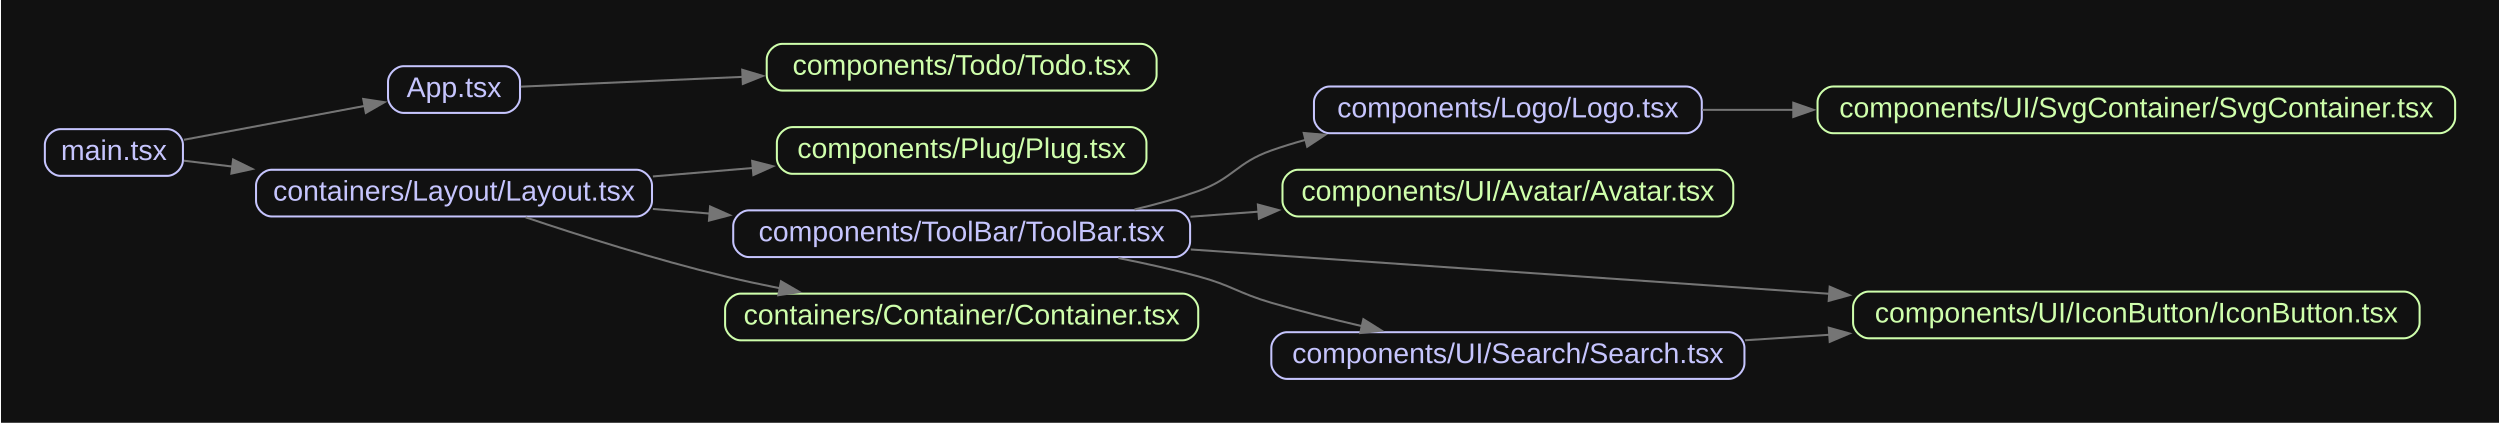
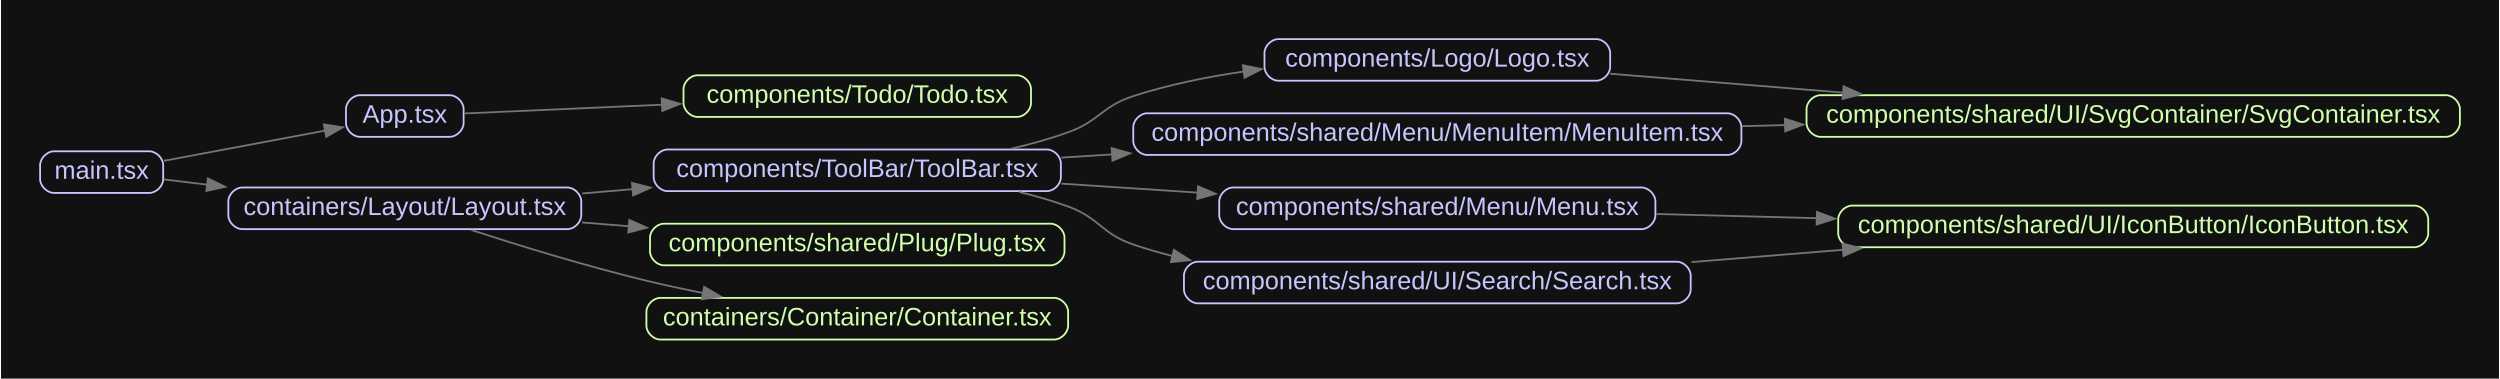
- <svg xmlns="http://www.w3.org/2000/svg" width="1230pt" height="208pt" viewBox="0.00 0.00 1230.20 208.20">
-   <g id="graph0" class="graph" transform="scale(1 1) rotate(0) translate(21.6 186.6)">
-     <polygon fill="#111111" stroke="none" points="-21.6,21.6 -21.6,-186.6 1208.6,-186.6 1208.6,21.6 -21.6,21.6" />
+ <svg xmlns="http://www.w3.org/2000/svg" width="1380pt" height="209pt" viewBox="0.00 0.00 1380.20 209.20">
+   <g id="graph0" class="graph" transform="scale(1 1) rotate(0) translate(21.6 187.6)">
+     <polygon fill="#111111" stroke="none" points="-21.6,21.6 -21.6,-187.6 1358.6,-187.6 1358.6,21.6 -21.6,21.6" />
    <g id="node1" class="node">
-       <path fill="none" stroke="#c6c5fe" d="M226.33,-154C226.33,-154 176.67,-154 176.67,-154 172.83,-154 169,-150.17 169,-146.33 169,-146.33 169,-138.67 169,-138.67 169,-134.83 172.83,-131 176.67,-131 176.67,-131 226.33,-131 226.33,-131 230.17,-131 234,-134.83 234,-138.67 234,-138.67 234,-146.33 234,-146.33 234,-150.17 230.17,-154 226.33,-154" />
-       <text text-anchor="middle" x="201.5" y="-138.8" font-family="Arial" font-size="14.00" fill="#c6c5fe">App.tsx</text>
+       <path fill="none" stroke="#c6c5fe" d="M226.33,-135C226.33,-135 176.67,-135 176.67,-135 172.83,-135 169,-131.17 169,-127.33 169,-127.33 169,-119.67 169,-119.67 169,-115.83 172.83,-112 176.67,-112 176.67,-112 226.33,-112 226.33,-112 230.17,-112 234,-115.83 234,-119.67 234,-119.67 234,-127.33 234,-127.33 234,-131.17 230.17,-135 226.33,-135" />
+       <text text-anchor="middle" x="201.5" y="-119.8" font-family="Arial" font-size="14.00" fill="#c6c5fe">App.tsx</text>
    </g>
    <g id="node2" class="node">
-       <path fill="none" stroke="#cfffac" d="M539.83,-165C539.83,-165 363.17,-165 363.17,-165 359.33,-165 355.5,-161.17 355.5,-157.33 355.5,-157.33 355.5,-149.67 355.5,-149.67 355.5,-145.83 359.33,-142 363.17,-142 363.17,-142 539.83,-142 539.83,-142 543.67,-142 547.5,-145.83 547.5,-149.67 547.5,-149.67 547.5,-157.33 547.5,-157.33 547.5,-161.17 543.67,-165 539.83,-165" />
-       <text text-anchor="middle" x="451.5" y="-149.8" font-family="Arial" font-size="14.00" fill="#cfffac">components/Todo/Todo.tsx</text>
+       <path fill="none" stroke="#cfffac" d="M539.83,-146C539.83,-146 363.17,-146 363.17,-146 359.33,-146 355.5,-142.17 355.5,-138.33 355.5,-138.33 355.5,-130.67 355.5,-130.67 355.5,-126.83 359.33,-123 363.17,-123 363.17,-123 539.83,-123 539.83,-123 543.67,-123 547.5,-126.83 547.5,-130.67 547.5,-130.67 547.5,-138.33 547.5,-138.33 547.5,-142.17 543.67,-146 539.83,-146" />
+       <text text-anchor="middle" x="451.5" y="-130.8" font-family="Arial" font-size="14.00" fill="#cfffac">components/Todo/Todo.tsx</text>
    </g>
    <g id="edge1" class="edge">
-       <path fill="none" stroke="#757575" d="M234.41,-143.92C262.22,-145.15 304.17,-147.01 343.73,-148.76" />
-       <polygon fill="#757575" stroke="#757575" points="343.43,-152.25 353.58,-149.2 343.74,-145.26 343.43,-152.25" />
+       <path fill="none" stroke="#757575" d="M234.41,-124.92C262.22,-126.15 304.17,-128.01 343.73,-129.76" />
+       <polygon fill="#757575" stroke="#757575" points="343.43,-133.25 353.58,-130.2 343.74,-126.26 343.43,-133.25" />
    </g>
    <g id="node3" class="node">
-       <path fill="none" stroke="#c6c5fe" d="M808.33,-144C808.33,-144 632.67,-144 632.67,-144 628.83,-144 625,-140.17 625,-136.33 625,-136.33 625,-128.67 625,-128.67 625,-124.83 628.83,-121 632.67,-121 632.67,-121 808.33,-121 808.33,-121 812.17,-121 816,-124.83 816,-128.67 816,-128.67 816,-136.33 816,-136.33 816,-140.17 812.17,-144 808.33,-144" />
-       <text text-anchor="middle" x="720.5" y="-128.8" font-family="Arial" font-size="14.00" fill="#c6c5fe">components/Logo/Logo.tsx</text>
+       <path fill="none" stroke="#c6c5fe" d="M859.83,-166C859.83,-166 684.17,-166 684.17,-166 680.33,-166 676.5,-162.17 676.5,-158.33 676.5,-158.33 676.5,-150.67 676.5,-150.67 676.5,-146.83 680.33,-143 684.17,-143 684.17,-143 859.83,-143 859.83,-143 863.67,-143 867.5,-146.83 867.5,-150.67 867.5,-150.67 867.5,-158.33 867.5,-158.33 867.5,-162.17 863.67,-166 859.83,-166" />
+       <text text-anchor="middle" x="772" y="-150.8" font-family="Arial" font-size="14.00" fill="#c6c5fe">components/Logo/Logo.tsx</text>
    </g>
    <g id="node4" class="node">
-       <path fill="none" stroke="#cfffac" d="M1179.33,-144C1179.33,-144 880.67,-144 880.67,-144 876.83,-144 873,-140.17 873,-136.33 873,-136.33 873,-128.67 873,-128.67 873,-124.83 876.83,-121 880.67,-121 880.67,-121 1179.33,-121 1179.33,-121 1183.17,-121 1187,-124.83 1187,-128.67 1187,-128.67 1187,-136.33 1187,-136.33 1187,-140.17 1183.17,-144 1179.33,-144" />
-       <text text-anchor="middle" x="1030" y="-128.8" font-family="Arial" font-size="14.00" fill="#cfffac">components/UI/SvgContainer/SvgContainer.tsx</text>
+       <path fill="none" stroke="#cfffac" d="M1329.33,-135C1329.33,-135 983.67,-135 983.67,-135 979.83,-135 976,-131.17 976,-127.33 976,-127.33 976,-119.67 976,-119.67 976,-115.83 979.83,-112 983.67,-112 983.67,-112 1329.33,-112 1329.33,-112 1333.17,-112 1337,-115.83 1337,-119.67 1337,-119.67 1337,-127.33 1337,-127.33 1337,-131.17 1333.17,-135 1329.33,-135" />
+       <text text-anchor="middle" x="1156.5" y="-119.8" font-family="Arial" font-size="14.00" fill="#cfffac">components/shared/UI/SvgContainer/SvgContainer.tsx</text>
    </g>
    <g id="edge2" class="edge">
-       <path fill="none" stroke="#757575" d="M816.27,-132.5C830.68,-132.5 845.91,-132.5 861.33,-132.5" />
-       <polygon fill="#757575" stroke="#757575" points="861.06,-136 871.06,-132.5 861.06,-129 861.06,-136" />
+       <path fill="none" stroke="#757575" d="M867.55,-146.84C906.42,-143.69 952.52,-139.95 996.32,-136.4" />
+       <polygon fill="#757575" stroke="#757575" points="996.5,-139.9 1006.19,-135.6 995.94,-132.92 996.5,-139.9" />
    </g>
    <g id="node5" class="node">
-       <path fill="none" stroke="#cfffac" d="M534.83,-124C534.83,-124 368.17,-124 368.17,-124 364.33,-124 360.5,-120.17 360.5,-116.33 360.5,-116.33 360.5,-108.67 360.5,-108.67 360.5,-104.83 364.33,-101 368.17,-101 368.17,-101 534.83,-101 534.83,-101 538.67,-101 542.5,-104.83 542.5,-108.67 542.5,-108.67 542.5,-116.33 542.5,-116.33 542.5,-120.17 538.67,-124 534.83,-124" />
-       <text text-anchor="middle" x="451.5" y="-108.8" font-family="Arial" font-size="14.00" fill="#cfffac">components/Plug/Plug.tsx</text>
+       <path fill="none" stroke="#c6c5fe" d="M556.33,-105C556.33,-105 346.67,-105 346.67,-105 342.83,-105 339,-101.17 339,-97.33 339,-97.33 339,-89.67 339,-89.67 339,-85.83 342.83,-82 346.67,-82 346.67,-82 556.33,-82 556.33,-82 560.17,-82 564,-85.83 564,-89.67 564,-89.67 564,-97.33 564,-97.33 564,-101.17 560.17,-105 556.33,-105" />
+       <text text-anchor="middle" x="451.5" y="-89.8" font-family="Arial" font-size="14.00" fill="#c6c5fe">components/ToolBar/ToolBar.tsx</text>
+     </g>
+     <g id="edge3" class="edge">
+       <path fill="none" stroke="#757575" d="M536.63,-105.45C547.33,-107.95 558.02,-110.93 568,-114.5 585.23,-120.66 586.59,-128.86 604,-134.5 623.34,-140.76 644.51,-145.1 665.08,-148.09" />
+       <polygon fill="#757575" stroke="#757575" points="664.56,-151.55 674.93,-149.42 665.49,-144.61 664.56,-151.55" />
    </g>
    <g id="node6" class="node">
-       <path fill="none" stroke="#c6c5fe" d="M556.33,-83C556.33,-83 346.67,-83 346.67,-83 342.83,-83 339,-79.17 339,-75.33 339,-75.33 339,-67.67 339,-67.67 339,-63.83 342.83,-60 346.67,-60 346.67,-60 556.33,-60 556.33,-60 560.17,-60 564,-63.83 564,-67.67 564,-67.67 564,-75.33 564,-75.33 564,-79.17 560.17,-83 556.33,-83" />
-       <text text-anchor="middle" x="451.5" y="-67.8" font-family="Arial" font-size="14.00" fill="#c6c5fe">components/ToolBar/ToolBar.tsx</text>
+       <path fill="none" stroke="#c6c5fe" d="M884.83,-84C884.83,-84 659.17,-84 659.17,-84 655.33,-84 651.5,-80.17 651.5,-76.33 651.5,-76.33 651.5,-68.67 651.5,-68.67 651.5,-64.83 655.33,-61 659.17,-61 659.17,-61 884.83,-61 884.83,-61 888.67,-61 892.5,-64.83 892.5,-68.67 892.5,-68.67 892.5,-76.33 892.5,-76.33 892.5,-80.17 888.67,-84 884.83,-84" />
+       <text text-anchor="middle" x="772" y="-68.8" font-family="Arial" font-size="14.00" fill="#c6c5fe">components/shared/Menu/Menu.tsx</text>
    </g>
-     <g id="edge3" class="edge">
-       <path fill="none" stroke="#757575" d="M536.63,-83.45C547.33,-85.95 558.02,-88.93 568,-92.5 585.23,-98.66 586.74,-106.41 604,-112.5 609.44,-114.42 615.09,-116.16 620.83,-117.73" />
-       <polygon fill="#757575" stroke="#757575" points="619.96,-121.12 630.51,-120.19 621.68,-114.34 619.96,-121.12" />
+     <g id="edge4" class="edge">
+       <path fill="none" stroke="#757575" d="M564.34,-86.13C588.67,-84.52 614.62,-82.81 639.62,-81.16" />
+       <polygon fill="#757575" stroke="#757575" points="639.78,-84.66 649.52,-80.51 639.32,-77.67 639.78,-84.66" />
    </g>
    <g id="node7" class="node">
-       <path fill="none" stroke="#cfffac" d="M823.83,-103C823.83,-103 617.17,-103 617.17,-103 613.33,-103 609.5,-99.17 609.5,-95.33 609.5,-95.33 609.5,-87.67 609.5,-87.67 609.5,-83.83 613.33,-80 617.17,-80 617.17,-80 823.83,-80 823.83,-80 827.67,-80 831.5,-83.83 831.5,-87.67 831.5,-87.67 831.5,-95.33 831.5,-95.33 831.5,-99.17 827.67,-103 823.83,-103" />
-       <text text-anchor="middle" x="720.5" y="-87.8" font-family="Arial" font-size="14.00" fill="#cfffac">components/UI/Avatar/Avatar.tsx</text>
+       <path fill="none" stroke="#c6c5fe" d="M932.33,-125C932.33,-125 611.67,-125 611.67,-125 607.83,-125 604,-121.17 604,-117.33 604,-117.33 604,-109.67 604,-109.67 604,-105.83 607.83,-102 611.67,-102 611.67,-102 932.33,-102 932.33,-102 936.17,-102 940,-105.83 940,-109.67 940,-109.67 940,-117.33 940,-117.33 940,-121.17 936.17,-125 932.33,-125" />
+       <text text-anchor="middle" x="772" y="-109.8" font-family="Arial" font-size="14.00" fill="#c6c5fe">components/shared/Menu/MenuItem/MenuItem.tsx</text>
    </g>
-     <g id="edge4" class="edge">
-       <path fill="none" stroke="#757575" d="M564.18,-79.87C575.33,-80.7 586.69,-81.55 597.93,-82.39" />
-       <polygon fill="#757575" stroke="#757575" points="597.38,-85.86 607.61,-83.12 597.9,-78.88 597.38,-85.86" />
+     <g id="edge5" class="edge">
+       <path fill="none" stroke="#757575" d="M564.34,-100.52C573.55,-101.1 583,-101.69 592.54,-102.29" />
+       <polygon fill="#757575" stroke="#757575" points="592.06,-105.77 602.26,-102.9 592.5,-98.78 592.06,-105.77" />
    </g>
    <g id="node8" class="node">
-       <path fill="none" stroke="#cfffac" d="M1161.83,-43C1161.83,-43 898.17,-43 898.17,-43 894.33,-43 890.5,-39.17 890.5,-35.33 890.5,-35.33 890.5,-27.67 890.5,-27.67 890.5,-23.83 894.33,-20 898.17,-20 898.17,-20 1161.83,-20 1161.83,-20 1165.67,-20 1169.5,-23.83 1169.5,-27.67 1169.5,-27.67 1169.5,-35.33 1169.5,-35.33 1169.5,-39.17 1165.67,-43 1161.83,-43" />
-       <text text-anchor="middle" x="1030" y="-27.8" font-family="Arial" font-size="14.00" fill="#cfffac">components/UI/IconButton/IconButton.tsx</text>
+       <path fill="none" stroke="#c6c5fe" d="M904.33,-43C904.33,-43 639.67,-43 639.67,-43 635.83,-43 632,-39.17 632,-35.33 632,-35.33 632,-27.67 632,-27.67 632,-23.83 635.83,-20 639.67,-20 639.67,-20 904.33,-20 904.33,-20 908.17,-20 912,-23.83 912,-27.67 912,-27.67 912,-35.33 912,-35.33 912,-39.17 908.17,-43 904.33,-43" />
+       <text text-anchor="middle" x="772" y="-27.8" font-family="Arial" font-size="14.00" fill="#c6c5fe">components/shared/UI/Search/Search.tsx</text>
    </g>
-     <g id="edge5" class="edge">
-       <path fill="none" stroke="#757575" d="M564.34,-63.74C653.96,-57.52 780.55,-48.74 878.97,-41.91" />
-       <polygon fill="#757575" stroke="#757575" points="878.98,-45.42 888.71,-41.23 878.49,-38.43 878.98,-45.42" />
+     <g id="edge6" class="edge">
+       <path fill="none" stroke="#757575" d="M541.01,-81.53C550.25,-79.29 559.4,-76.64 568,-73.5 585.4,-67.15 586.46,-58.44 604,-52.5 611.07,-50.11 618.38,-47.98 625.83,-46.1" />
+       <polygon fill="#757575" stroke="#757575" points="626.43,-49.55 635.35,-43.85 624.82,-42.74 626.43,-49.55" />
    </g>
    <g id="node9" class="node">
-       <path fill="none" stroke="#c6c5fe" d="M829.33,-23C829.33,-23 611.67,-23 611.67,-23 607.83,-23 604,-19.17 604,-15.33 604,-15.33 604,-7.67 604,-7.67 604,-3.83 607.83,0 611.67,0 611.67,0 829.33,0 829.33,0 833.17,0 837,-3.83 837,-7.67 837,-7.67 837,-15.33 837,-15.33 837,-19.17 833.17,-23 829.33,-23" />
-       <text text-anchor="middle" x="720.5" y="-7.8" font-family="Arial" font-size="14.00" fill="#c6c5fe">components/UI/Search/Search.tsx</text>
-     </g>
-     <g id="edge6" class="edge">
-       <path fill="none" stroke="#757575" d="M528.7,-59.51C541.89,-56.9 555.41,-53.89 568,-50.5 584.43,-46.07 587.67,-42.27 604,-37.5 618.31,-33.32 633.78,-29.43 648.6,-25.99" />
-       <polygon fill="#757575" stroke="#757575" points="649.33,-29.41 658.31,-23.78 647.78,-22.59 649.33,-29.41" />
+       <path fill="none" stroke="#cfffac" d="M1311.83,-74C1311.83,-74 1001.17,-74 1001.17,-74 997.33,-74 993.5,-70.17 993.5,-66.33 993.5,-66.33 993.5,-58.67 993.5,-58.67 993.5,-54.83 997.33,-51 1001.17,-51 1001.17,-51 1311.83,-51 1311.83,-51 1315.67,-51 1319.5,-54.83 1319.5,-58.67 1319.5,-58.67 1319.5,-66.33 1319.5,-66.33 1319.5,-70.17 1315.67,-74 1311.83,-74" />
+       <text text-anchor="middle" x="1156.5" y="-58.8" font-family="Arial" font-size="14.00" fill="#cfffac">components/shared/UI/IconButton/IconButton.tsx</text>
    </g>
    <g id="edge7" class="edge">
-       <path fill="none" stroke="#757575" d="M837.31,-19.03C850.95,-19.92 865.01,-20.83 879.03,-21.75" />
-       <polygon fill="#757575" stroke="#757575" points="878.53,-25.22 888.74,-22.38 878.99,-18.24 878.53,-25.22" />
+       <path fill="none" stroke="#757575" d="M892.98,-69.36C921.15,-68.63 951.72,-67.83 981.72,-67.04" />
+       <polygon fill="#757575" stroke="#757575" points="981.77,-70.54 991.67,-66.78 981.58,-63.55 981.77,-70.54" />
+     </g>
+     <g id="edge8" class="edge">
+       <path fill="none" stroke="#757575" d="M940.49,-117.88C948.41,-118.09 956.38,-118.29 964.36,-118.5" />
+       <polygon fill="#757575" stroke="#757575" points="964.03,-122 974.11,-118.76 964.21,-115 964.03,-122" />
+     </g>
+     <g id="edge9" class="edge">
+       <path fill="none" stroke="#757575" d="M912.44,-42.8C939.65,-45.01 968.38,-47.33 996.17,-49.59" />
+       <polygon fill="#757575" stroke="#757575" points="995.85,-53.07 1006.1,-50.39 996.41,-46.09 995.85,-53.07" />
    </g>
    <g id="node10" class="node">
-       <path fill="none" stroke="#cfffac" d="M560.33,-42C560.33,-42 342.67,-42 342.67,-42 338.83,-42 335,-38.17 335,-34.33 335,-34.33 335,-26.67 335,-26.67 335,-22.83 338.83,-19 342.67,-19 342.67,-19 560.33,-19 560.33,-19 564.17,-19 568,-22.83 568,-26.67 568,-26.67 568,-34.33 568,-34.33 568,-38.17 564.17,-42 560.33,-42" />
-       <text text-anchor="middle" x="451.5" y="-26.8" font-family="Arial" font-size="14.00" fill="#cfffac">containers/Container/Container.tsx</text>
+       <path fill="none" stroke="#cfffac" d="M558.33,-64C558.33,-64 344.67,-64 344.67,-64 340.83,-64 337,-60.17 337,-56.33 337,-56.33 337,-48.67 337,-48.67 337,-44.83 340.83,-41 344.67,-41 344.67,-41 558.33,-41 558.33,-41 562.17,-41 566,-44.83 566,-48.67 566,-48.67 566,-56.33 566,-56.33 566,-60.17 562.17,-64 558.33,-64" />
+       <text text-anchor="middle" x="451.5" y="-48.8" font-family="Arial" font-size="14.00" fill="#cfffac">components/shared/Plug/Plug.tsx</text>
    </g>
    <g id="node11" class="node">
-       <path fill="none" stroke="#c6c5fe" d="M291.33,-103C291.33,-103 111.67,-103 111.67,-103 107.83,-103 104,-99.17 104,-95.33 104,-95.33 104,-87.67 104,-87.67 104,-83.83 107.83,-80 111.67,-80 111.67,-80 291.33,-80 291.33,-80 295.17,-80 299,-83.83 299,-87.67 299,-87.67 299,-95.33 299,-95.33 299,-99.17 295.17,-103 291.33,-103" />
-       <text text-anchor="middle" x="201.5" y="-87.8" font-family="Arial" font-size="14.00" fill="#c6c5fe">containers/Layout/Layout.tsx</text>
+       <path fill="none" stroke="#cfffac" d="M560.33,-23C560.33,-23 342.67,-23 342.67,-23 338.83,-23 335,-19.17 335,-15.33 335,-15.33 335,-7.67 335,-7.67 335,-3.83 338.83,0 342.67,0 342.67,0 560.33,0 560.33,0 564.17,0 568,-3.83 568,-7.67 568,-7.67 568,-15.33 568,-15.33 568,-19.17 564.17,-23 560.33,-23" />
+       <text text-anchor="middle" x="451.5" y="-7.8" font-family="Arial" font-size="14.00" fill="#cfffac">containers/Container/Container.tsx</text>
    </g>
-     <g id="edge8" class="edge">
-       <path fill="none" stroke="#757575" d="M299.45,-99.71C315.67,-101.08 332.55,-102.51 348.89,-103.9" />
-       <polygon fill="#757575" stroke="#757575" points="348.33,-107.36 358.59,-104.72 348.92,-100.39 348.33,-107.36" />
-     </g>
-     <g id="edge9" class="edge">
-       <path fill="none" stroke="#757575" d="M299.45,-83.68C308.62,-82.94 318.01,-82.18 327.38,-81.43" />
-       <polygon fill="#757575" stroke="#757575" points="327.61,-84.92 337.29,-80.63 327.05,-77.94 327.61,-84.92" />
+     <g id="node12" class="node">
+       <path fill="none" stroke="#c6c5fe" d="M291.33,-84C291.33,-84 111.67,-84 111.67,-84 107.83,-84 104,-80.17 104,-76.33 104,-76.33 104,-68.67 104,-68.67 104,-64.83 107.83,-61 111.67,-61 111.67,-61 291.33,-61 291.33,-61 295.17,-61 299,-64.83 299,-68.67 299,-68.67 299,-76.33 299,-76.33 299,-80.17 295.17,-84 291.33,-84" />
+       <text text-anchor="middle" x="201.5" y="-68.8" font-family="Arial" font-size="14.00" fill="#c6c5fe">containers/Layout/Layout.tsx</text>
    </g>
    <g id="edge10" class="edge">
-       <path fill="none" stroke="#757575" d="M236.76,-79.57C263.31,-70.64 301.17,-58.63 335,-50.5 343.72,-48.4 352.86,-46.44 362.02,-44.62" />
-       <polygon fill="#757575" stroke="#757575" points="362.53,-48.08 371.69,-42.76 361.21,-41.21 362.53,-48.08" />
-     </g>
-     <g id="node12" class="node">
-       <path fill="none" stroke="#c6c5fe" d="M60.33,-123C60.33,-123 7.67,-123 7.67,-123 3.83,-123 0,-119.17 0,-115.33 0,-115.33 0,-107.67 0,-107.67 0,-103.83 3.83,-100 7.67,-100 7.67,-100 60.33,-100 60.33,-100 64.17,-100 68,-103.83 68,-107.67 68,-107.67 68,-115.33 68,-115.33 68,-119.17 64.17,-123 60.33,-123" />
-       <text text-anchor="middle" x="34" y="-107.8" font-family="Arial" font-size="14.00" fill="#c6c5fe">main.tsx</text>
+       <path fill="none" stroke="#757575" d="M299.45,-80.71C308.62,-81.49 318.01,-82.28 327.38,-83.07" />
+       <polygon fill="#757575" stroke="#757575" points="327.04,-86.56 337.29,-83.91 327.63,-79.58 327.04,-86.56" />
    </g>
    <g id="edge11" class="edge">
-       <path fill="none" stroke="#757575" d="M68.49,-117.77C94.23,-122.59 129.95,-129.29 157.75,-134.49" />
-       <polygon fill="#757575" stroke="#757575" points="156.78,-137.87 167.26,-136.27 158.07,-130.99 156.78,-137.87" />
+       <path fill="none" stroke="#757575" d="M299.45,-64.68C307.95,-64 316.63,-63.3 325.32,-62.6" />
+       <polygon fill="#757575" stroke="#757575" points="325.53,-66.09 335.22,-61.8 324.97,-59.11 325.53,-66.09" />
    </g>
    <g id="edge12" class="edge">
-       <path fill="none" stroke="#757575" d="M68.49,-107.45C75.78,-106.57 83.87,-105.59 92.36,-104.57" />
-       <polygon fill="#757575" stroke="#757575" points="92.7,-108.05 102.21,-103.38 91.86,-101.1 92.7,-108.05" />
+       <path fill="none" stroke="#757575" d="M238.19,-60.52C264.69,-51.93 301.83,-40.5 335,-32.5 345.15,-30.05 355.86,-27.75 366.5,-25.62" />
+       <polygon fill="#757575" stroke="#757575" points="366.9,-29.11 376.05,-23.76 365.56,-22.24 366.9,-29.11" />
+     </g>
+     <g id="node13" class="node">
+       <path fill="none" stroke="#c6c5fe" d="M60.33,-104C60.33,-104 7.67,-104 7.67,-104 3.83,-104 0,-100.17 0,-96.33 0,-96.33 0,-88.67 0,-88.67 0,-84.83 3.83,-81 7.67,-81 7.67,-81 60.33,-81 60.33,-81 64.17,-81 68,-84.83 68,-88.67 68,-88.67 68,-96.33 68,-96.33 68,-100.17 64.17,-104 60.33,-104" />
+       <text text-anchor="middle" x="34" y="-88.8" font-family="Arial" font-size="14.00" fill="#c6c5fe">main.tsx</text>
+     </g>
+     <g id="edge13" class="edge">
+       <path fill="none" stroke="#757575" d="M68.49,-98.77C94.23,-103.59 129.95,-110.29 157.75,-115.49" />
+       <polygon fill="#757575" stroke="#757575" points="156.78,-118.87 167.26,-117.27 158.07,-111.99 156.78,-118.87" />
+     </g>
+     <g id="edge14" class="edge">
+       <path fill="none" stroke="#757575" d="M68.49,-88.45C75.78,-87.57 83.87,-86.59 92.36,-85.57" />
+       <polygon fill="#757575" stroke="#757575" points="92.7,-89.05 102.21,-84.38 91.86,-82.1 92.7,-89.05" />
    </g>
  </g>
</svg>
